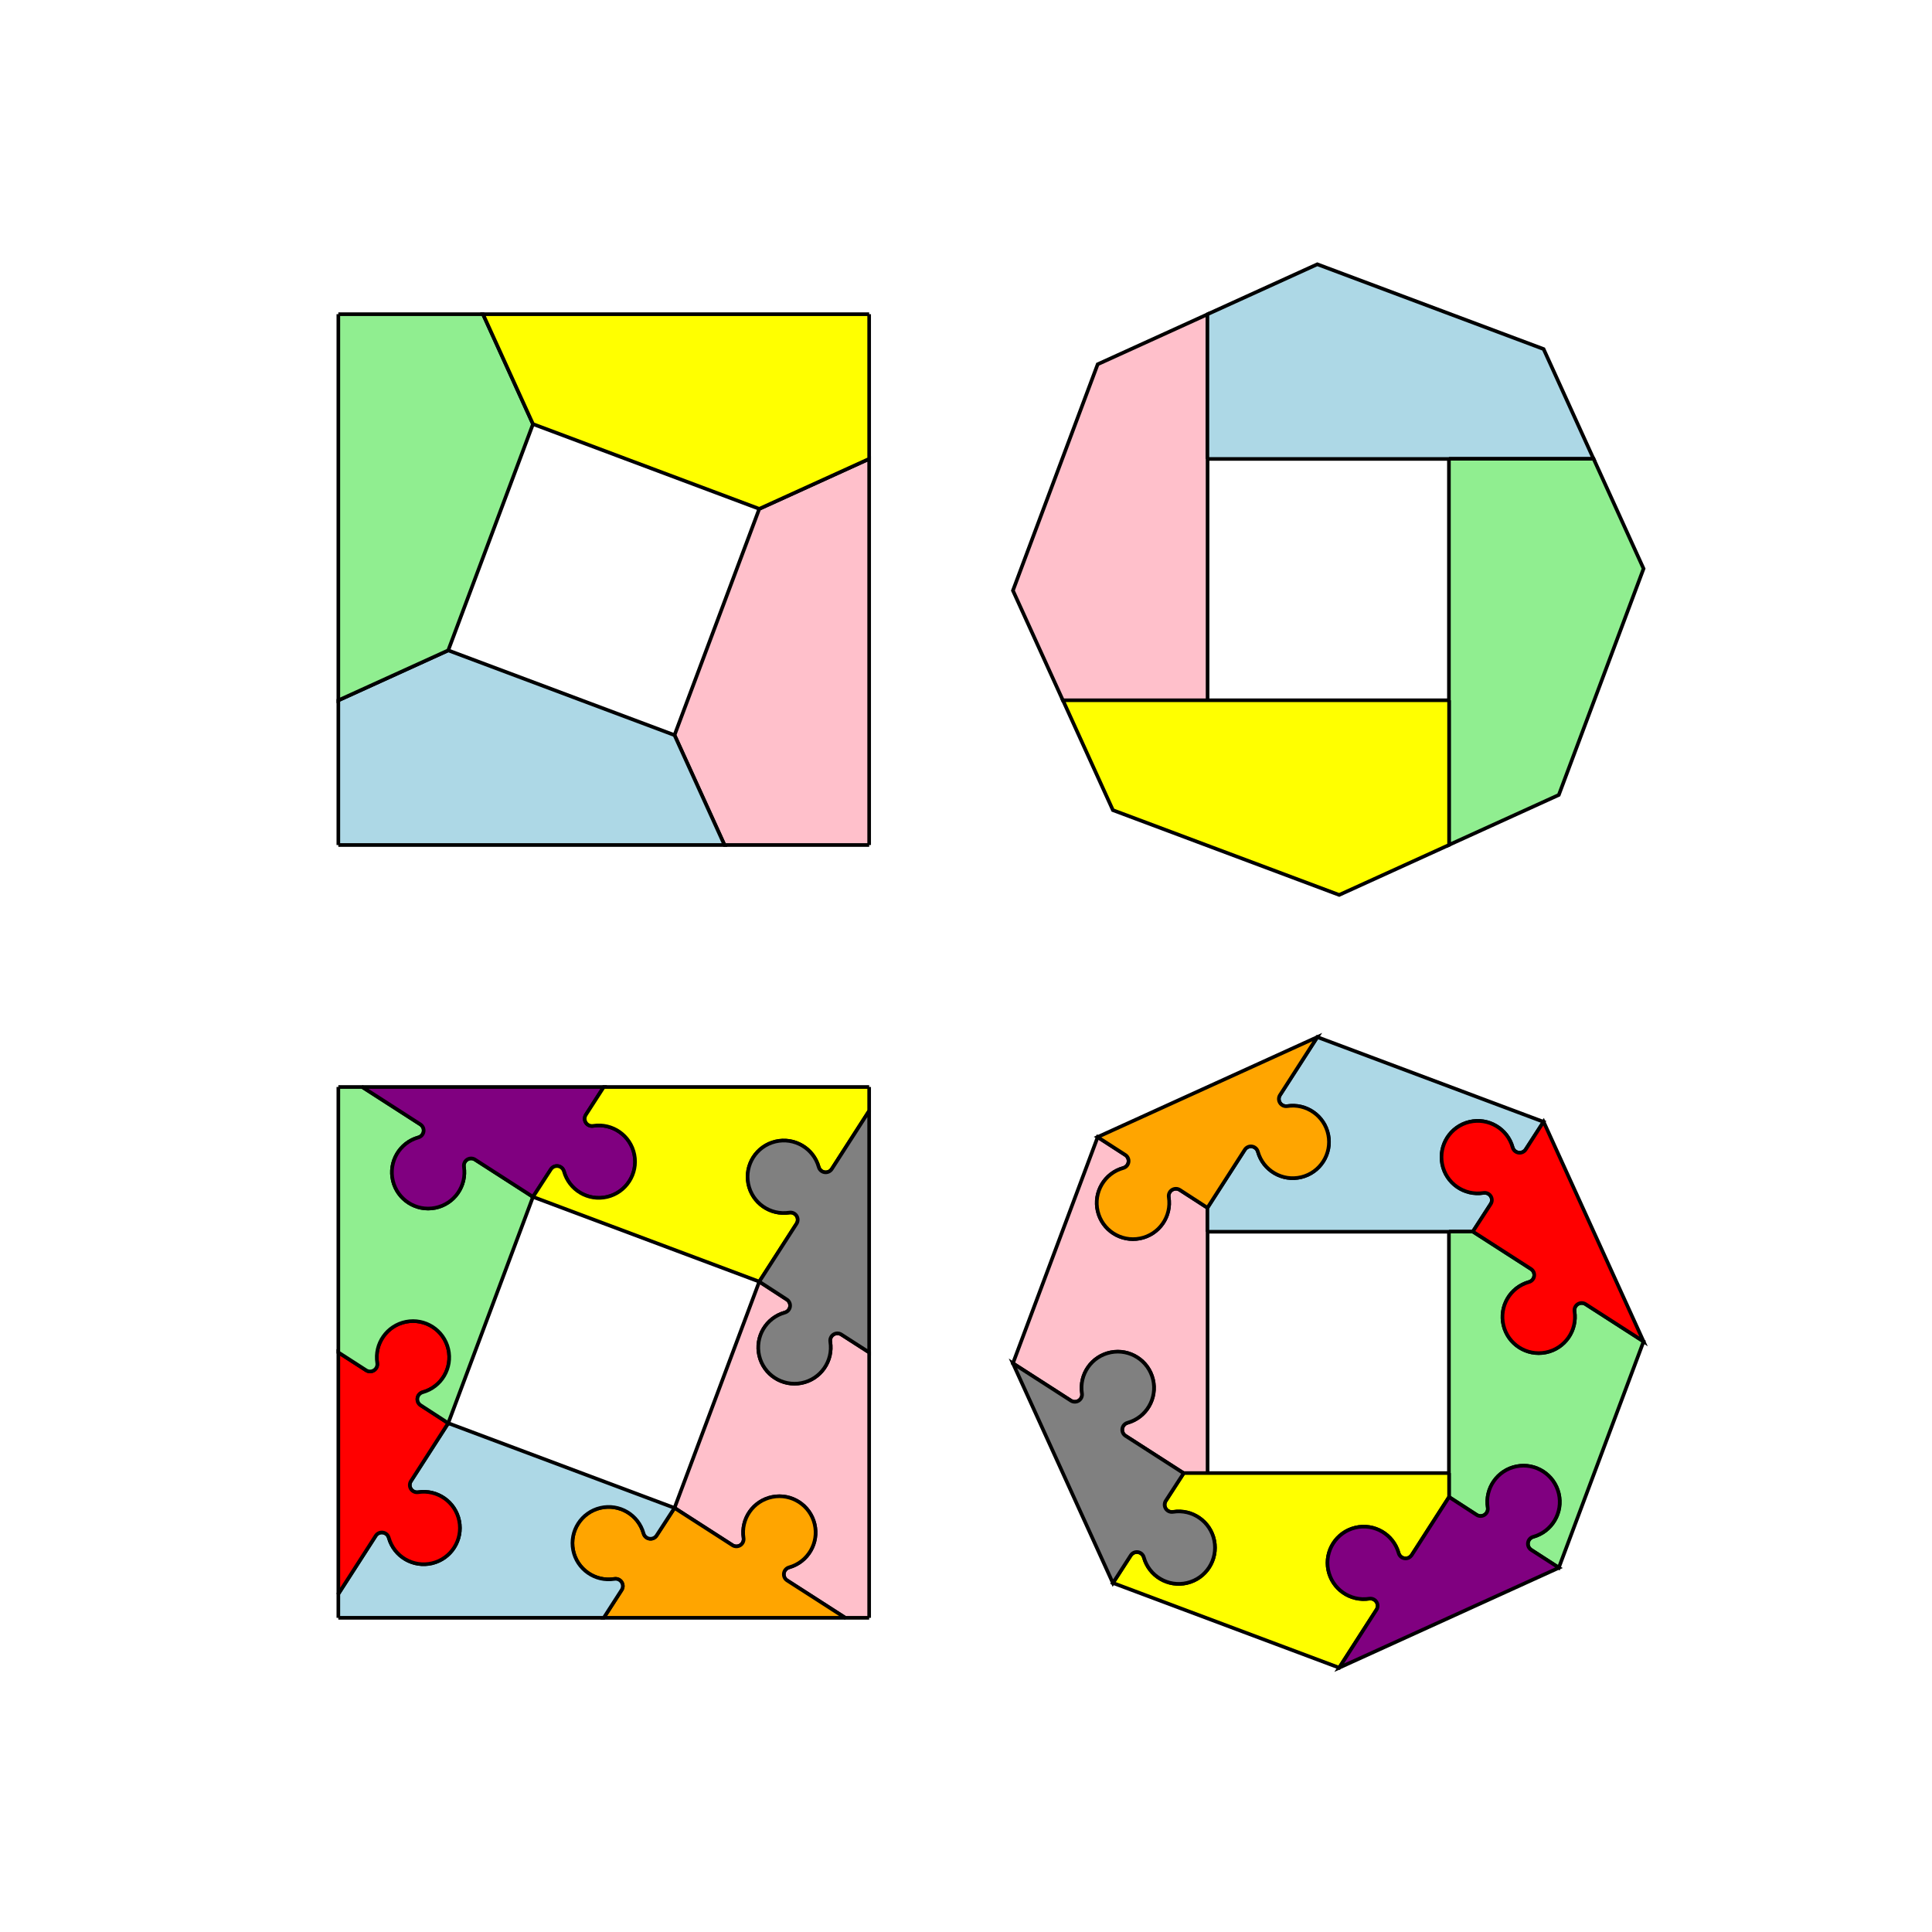
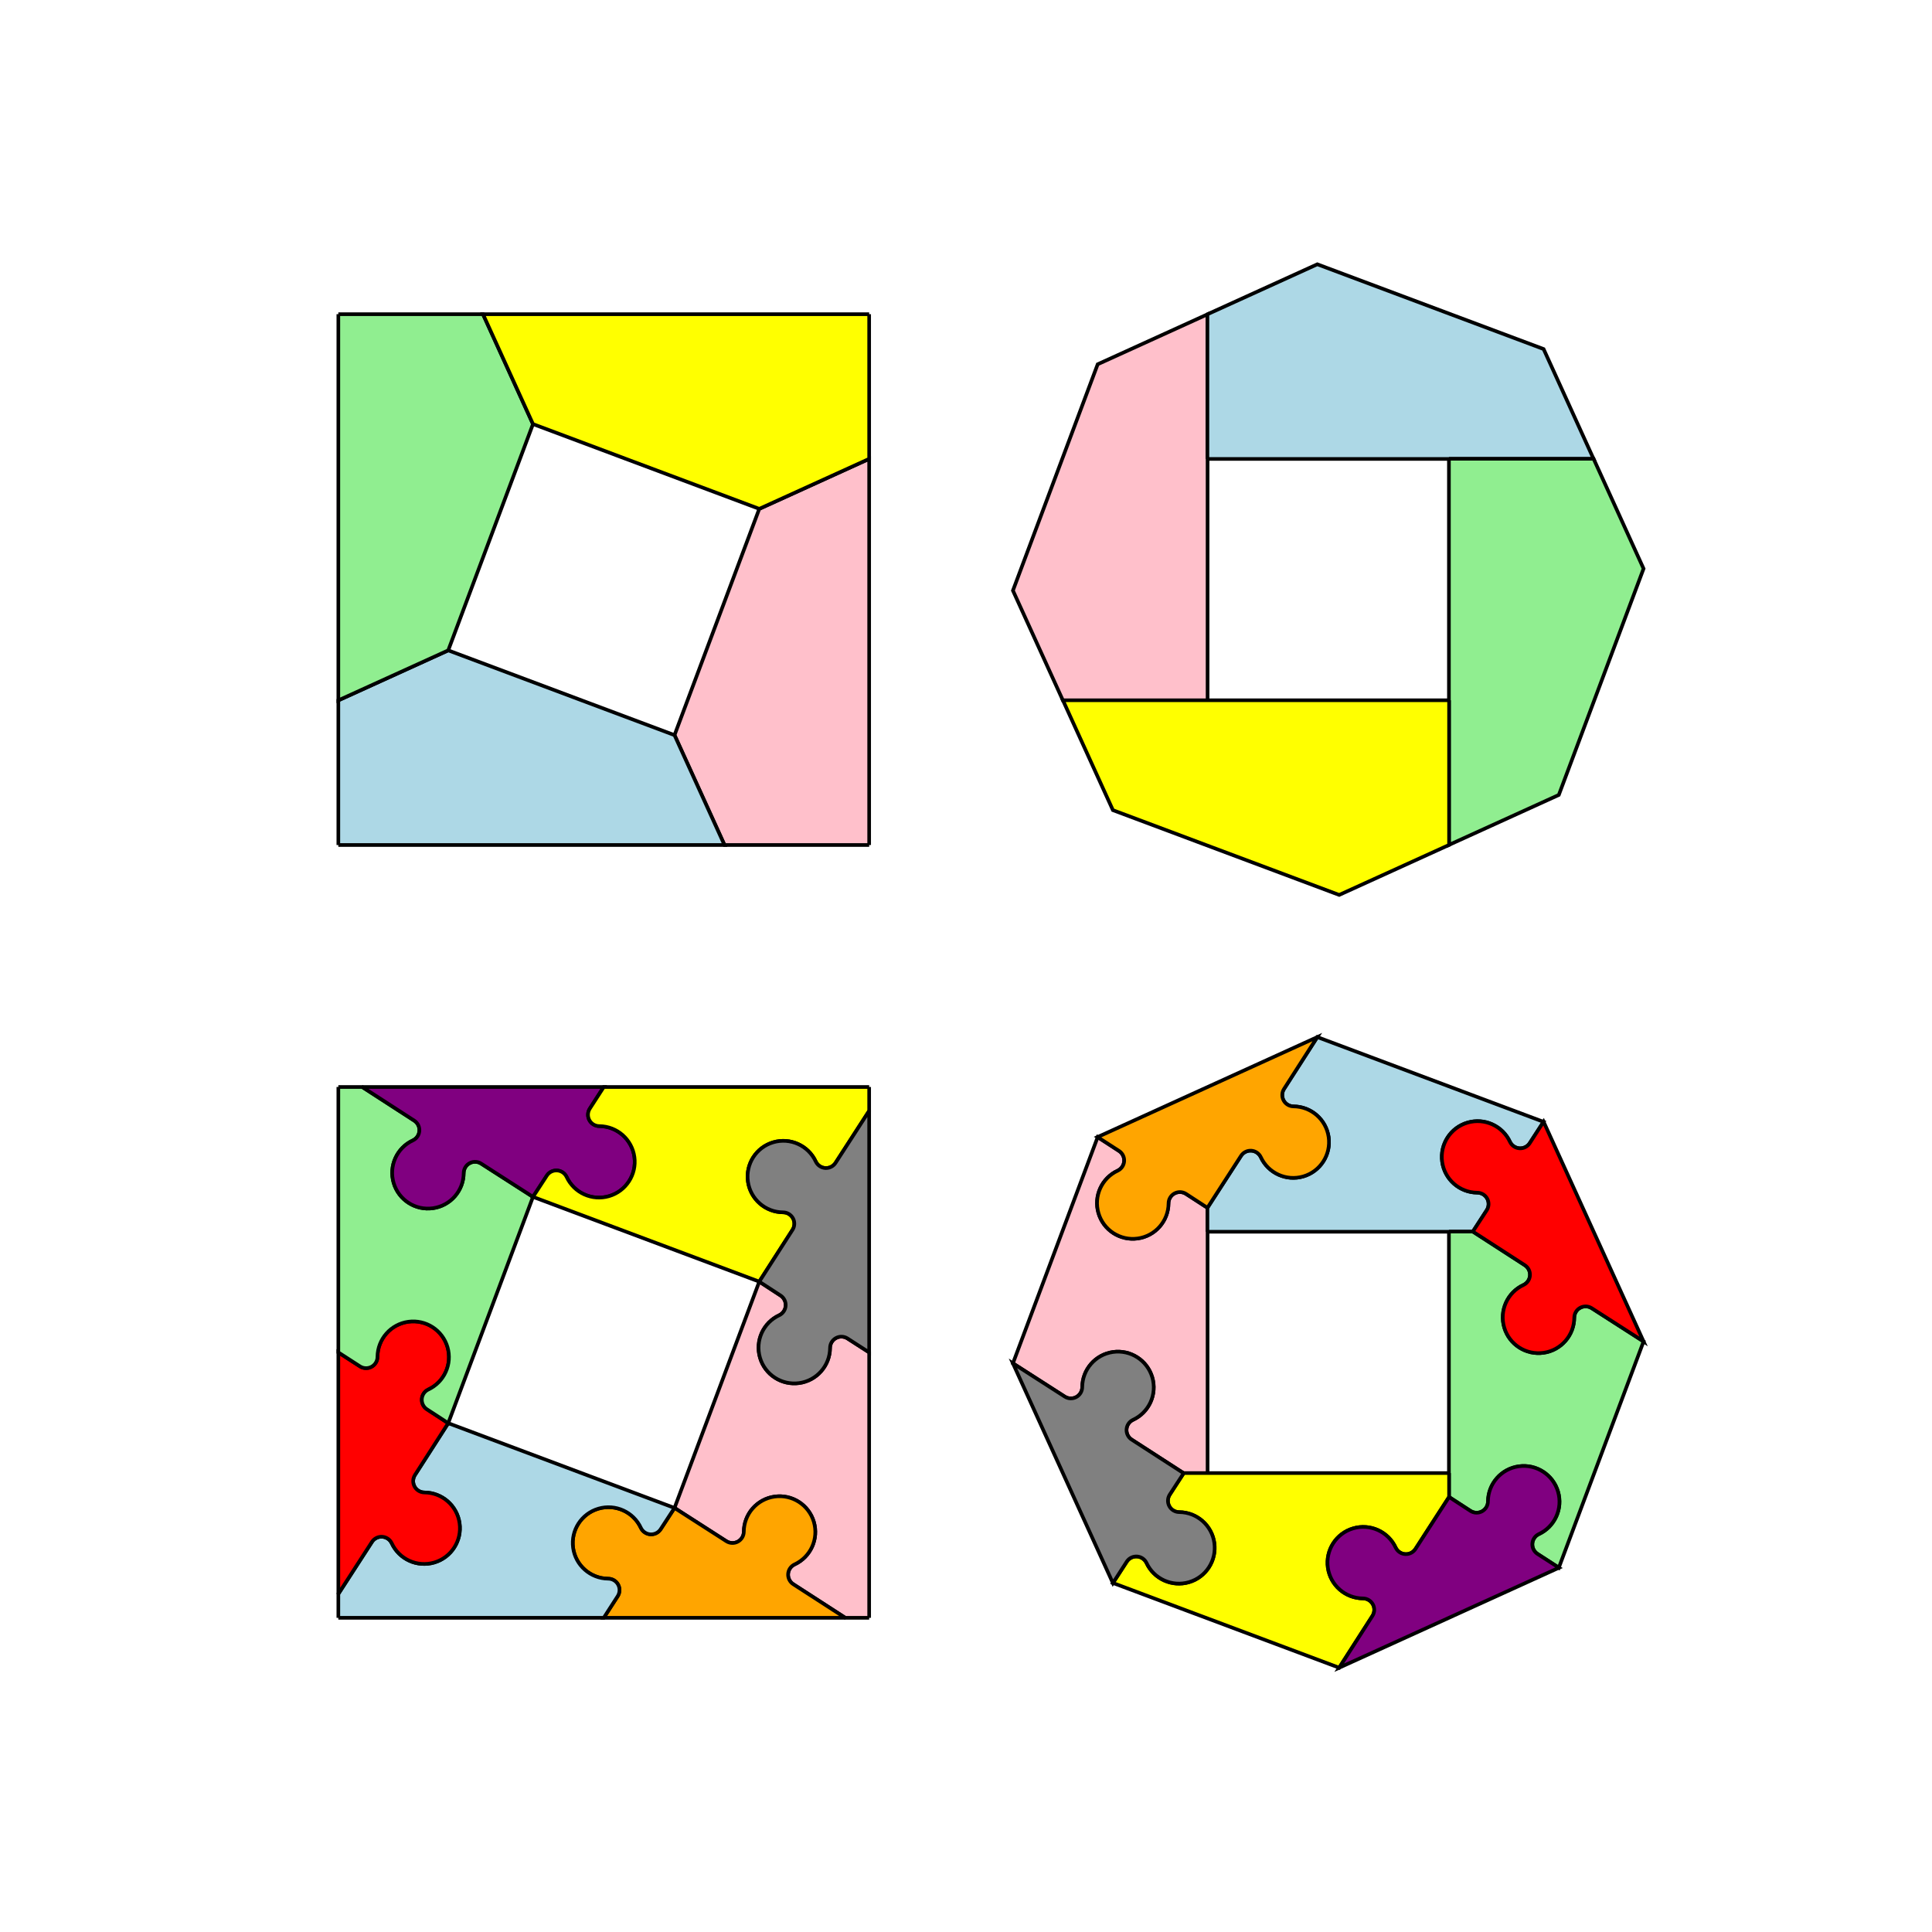
<svg xmlns="http://www.w3.org/2000/svg" version="1.1" width="700" height="700">
  <g transform="translate(350,350) scale(350)">
    <g transform="translate(0,0) scale(0.25)">
      <g transform="translate(0,0)">
        <g transform="translate(-0.0,-1.6)">
          <g transform="rotate(0)">
            <g transform="scale(1,1)">
              <g transform="translate(-1.5,0.0)">
                <g transform="rotate(0)">
                  <g transform="scale(1,1)">
                    <g transform="translate(0,0)">
                      <g transform="rotate(0)">
                        <g transform="scale(1,1)">
                          <g transform="translate(0,0)">
                            <g transform="rotate(0)">
                              <path d="M 1.099 1.099 L 0.5 1.099 L 0.293 0.644 L 0.644 -0.293 L 1.099 -0.5 L 1.099 1.099" fill="pink" stroke="black" stroke-width="0.015" />
                            </g>
                          </g>
                        </g>
                      </g>
                    </g>
                    <g transform="translate(0,0)">
                      <g transform="rotate(90)">
                        <g transform="scale(1,1)">
                          <g transform="translate(0,0)">
                            <g transform="rotate(0)">
                              <path d="M 1.099 1.099 L 0.5 1.099 L 0.293 0.644 L 0.644 -0.293 L 1.099 -0.5 L 1.099 1.099" fill="lightblue" stroke="black" stroke-width="0.015" />
                            </g>
                          </g>
                        </g>
                      </g>
                    </g>
                    <g transform="translate(0,0)">
                      <g transform="rotate(180)">
                        <g transform="scale(1,1)">
                          <g transform="translate(0,0)">
                            <g transform="rotate(0)">
                              <path d="M 1.099 1.099 L 0.5 1.099 L 0.293 0.644 L 0.644 -0.293 L 1.099 -0.5 L 1.099 1.099" fill="lightgreen" stroke="black" stroke-width="0.015" />
                            </g>
                          </g>
                        </g>
                      </g>
                    </g>
                    <g transform="translate(0,0)">
                      <g transform="rotate(270)">
                        <g transform="scale(1,1)">
                          <g transform="translate(0,0)">
                            <g transform="rotate(0)">
                              <path d="M 1.099 1.099 L 0.5 1.099 L 0.293 0.644 L 0.644 -0.293 L 1.099 -0.5 L 1.099 1.099" fill="yellow" stroke="black" stroke-width="0.015" />
                            </g>
                          </g>
                        </g>
                      </g>
                    </g>
                  </g>
                </g>
              </g>
              <g transform="translate(1.5,0.0)">
                <g transform="rotate(0)">
                  <g transform="scale(1,1)">
                    <g transform="translate(-1.598684,-0.5986841)">
                      <g transform="rotate(0)">
                        <g transform="scale(1,1)">
                          <g transform="translate(0,0)">
                            <g transform="rotate(0)">
                              <path d="M 1.099 1.099 L 0.5 1.099 L 0.293 0.644 L 0.644 -0.293 L 1.099 -0.5 L 1.099 1.099" fill="pink" stroke="black" stroke-width="0.015" />
                            </g>
                          </g>
                        </g>
                      </g>
                    </g>
                    <g transform="translate(0.5986841,-1.598684)">
                      <g transform="rotate(90)">
                        <g transform="scale(1,1)">
                          <g transform="translate(0,0)">
                            <g transform="rotate(0)">
                              <path d="M 1.099 1.099 L 0.5 1.099 L 0.293 0.644 L 0.644 -0.293 L 1.099 -0.5 L 1.099 1.099" fill="lightblue" stroke="black" stroke-width="0.015" />
                            </g>
                          </g>
                        </g>
                      </g>
                    </g>
                    <g transform="translate(1.598684,0.5986841)">
                      <g transform="rotate(180)">
                        <g transform="scale(1,1)">
                          <g transform="translate(0,0)">
                            <g transform="rotate(0)">
                              <path d="M 1.099 1.099 L 0.5 1.099 L 0.293 0.644 L 0.644 -0.293 L 1.099 -0.5 L 1.099 1.099" fill="lightgreen" stroke="black" stroke-width="0.015" />
                            </g>
                          </g>
                        </g>
                      </g>
                    </g>
                    <g transform="translate(-0.5986841,1.598684)">
                      <g transform="rotate(270)">
                        <g transform="scale(1,1)">
                          <g transform="translate(0,0)">
                            <g transform="rotate(0)">
                              <path d="M 1.099 1.099 L 0.5 1.099 L 0.293 0.644 L 0.644 -0.293 L 1.099 -0.5 L 1.099 1.099" fill="yellow" stroke="black" stroke-width="0.015" />
                            </g>
                          </g>
                        </g>
                      </g>
                    </g>
                  </g>
                </g>
              </g>
            </g>
          </g>
        </g>
        <g transform="translate(0.0,1.6)">
          <g transform="rotate(0)">
            <g transform="scale(1,1)">
              <g transform="translate(-1.5,0.0)">
                <g transform="rotate(0)">
                  <g transform="scale(1,1)">
                    <g transform="translate(0,0)">
                      <g transform="rotate(0)">
                        <g transform="scale(1,1)">
                          <g transform="translate(0,0)">
                            <g transform="rotate(0)">
-                               <path d="M 1.099 1.099 L 1 1.099 L 0.759 0.944 A 0.03 0.03 0 0 1 0.768 0.89 A 0.15 0.15 0 1 0 0.579 0.769 A 0.03 0.03 0 0 1 0.534 0.799 L 0.293 0.644 L 0.644 -0.293 L 0.758 -0.219 A 0.03 0.03 0 0 1 0.75 -0.165 A 0.15 0.15 0 1 0 0.938 -0.044 A 0.03 0.03 0 0 1 0.984 -0.074 L 1.099 1.6653345369377348e-16 L 1.099 1.099" fill="pink" stroke="black" stroke-width="0.015" />
-                             </g>
-                           </g>
-                           <g transform="translate(0,0)">
-                             <g transform="rotate(0)">
-                               <path d="M 1 1.099 L 0.759 0.944 A 0.03 0.03 0 0 1 0.768 0.89 A 0.15 0.15 0 1 0 0.579 0.769 A 0.03 0.03 0 0 1 0.534 0.799 L 0.293 0.644 L 0.219 0.758 A 0.03 0.03 0 0 1 0.165 0.75 A 0.15 0.15 0 1 0 0.044 0.938 A 0.03 0.03 0 0 1 0.074 0.984 L -1.1102230246251565e-16 1.099 L 1 1.099" fill="orange" stroke="black" stroke-width="0.015" />
-                             </g>
-                           </g>
-                         </g>
-                       </g>
-                     </g>
-                     <g transform="translate(0,0)">
-                       <g transform="rotate(90)">
-                         <g transform="scale(1,1)">
-                           <g transform="translate(0,0)">
-                             <g transform="rotate(0)">
-                               <path d="M 1.099 1.099 L 1 1.099 L 0.759 0.944 A 0.03 0.03 0 0 1 0.768 0.89 A 0.15 0.15 0 1 0 0.579 0.769 A 0.03 0.03 0 0 1 0.534 0.799 L 0.293 0.644 L 0.644 -0.293 L 0.758 -0.219 A 0.03 0.03 0 0 1 0.75 -0.165 A 0.15 0.15 0 1 0 0.938 -0.044 A 0.03 0.03 0 0 1 0.984 -0.074 L 1.099 1.6653345369377348e-16 L 1.099 1.099" fill="lightblue" stroke="black" stroke-width="0.015" />
-                             </g>
-                           </g>
-                           <g transform="translate(0,0)">
-                             <g transform="rotate(0)">
-                               <path d="M 1 1.099 L 0.759 0.944 A 0.03 0.03 0 0 1 0.768 0.89 A 0.15 0.15 0 1 0 0.579 0.769 A 0.03 0.03 0 0 1 0.534 0.799 L 0.293 0.644 L 0.219 0.758 A 0.03 0.03 0 0 1 0.165 0.75 A 0.15 0.15 0 1 0 0.044 0.938 A 0.03 0.03 0 0 1 0.074 0.984 L -1.1102230246251565e-16 1.099 L 1 1.099" fill="red" stroke="black" stroke-width="0.015" />
-                             </g>
-                           </g>
-                         </g>
-                       </g>
-                     </g>
-                     <g transform="translate(0,0)">
-                       <g transform="rotate(180)">
-                         <g transform="scale(1,1)">
-                           <g transform="translate(0,0)">
-                             <g transform="rotate(0)">
-                               <path d="M 1.099 1.099 L 1 1.099 L 0.759 0.944 A 0.03 0.03 0 0 1 0.768 0.89 A 0.15 0.15 0 1 0 0.579 0.769 A 0.03 0.03 0 0 1 0.534 0.799 L 0.293 0.644 L 0.644 -0.293 L 0.758 -0.219 A 0.03 0.03 0 0 1 0.75 -0.165 A 0.15 0.15 0 1 0 0.938 -0.044 A 0.03 0.03 0 0 1 0.984 -0.074 L 1.099 1.6653345369377348e-16 L 1.099 1.099" fill="lightgreen" stroke="black" stroke-width="0.015" />
-                             </g>
-                           </g>
-                           <g transform="translate(0,0)">
-                             <g transform="rotate(0)">
-                               <path d="M 1 1.099 L 0.759 0.944 A 0.03 0.03 0 0 1 0.768 0.89 A 0.15 0.15 0 1 0 0.579 0.769 A 0.03 0.03 0 0 1 0.534 0.799 L 0.293 0.644 L 0.219 0.758 A 0.03 0.03 0 0 1 0.165 0.75 A 0.15 0.15 0 1 0 0.044 0.938 A 0.03 0.03 0 0 1 0.074 0.984 L -1.1102230246251565e-16 1.099 L 1 1.099" fill="purple" stroke="black" stroke-width="0.015" />
-                             </g>
-                           </g>
-                         </g>
-                       </g>
-                     </g>
-                     <g transform="translate(0,0)">
-                       <g transform="rotate(270)">
-                         <g transform="scale(1,1)">
-                           <g transform="translate(0,0)">
-                             <g transform="rotate(0)">
-                               <path d="M 1.099 1.099 L 1 1.099 L 0.759 0.944 A 0.03 0.03 0 0 1 0.768 0.89 A 0.15 0.15 0 1 0 0.579 0.769 A 0.03 0.03 0 0 1 0.534 0.799 L 0.293 0.644 L 0.644 -0.293 L 0.758 -0.219 A 0.03 0.03 0 0 1 0.75 -0.165 A 0.15 0.15 0 1 0 0.938 -0.044 A 0.03 0.03 0 0 1 0.984 -0.074 L 1.099 1.6653345369377348e-16 L 1.099 1.099" fill="yellow" stroke="black" stroke-width="0.015" />
-                             </g>
-                           </g>
-                           <g transform="translate(0,0)">
-                             <g transform="rotate(0)">
-                               <path d="M 1 1.099 L 0.759 0.944 A 0.03 0.03 0 0 1 0.768 0.89 A 0.15 0.15 0 1 0 0.579 0.769 A 0.03 0.03 0 0 1 0.534 0.799 L 0.293 0.644 L 0.219 0.758 A 0.03 0.03 0 0 1 0.165 0.75 A 0.15 0.15 0 1 0 0.044 0.938 A 0.03 0.03 0 0 1 0.074 0.984 L -1.1102230246251565e-16 1.099 L 1 1.099" fill="gray" stroke="black" stroke-width="0.015" />
+                               <path d="M 1.099 1.099 L 1 1.099 L 0.785 0.96 A 0.047 0.047 0 0 1 0.79 0.878 A 0.148 0.148 0 1 0 0.58 0.743 A 0.047 0.047 0 0 1 0.508 0.782 L 0.293 0.644 L 0.644 -0.293 L 0.733 -0.235 A 0.047 0.047 0 0 1 0.727 -0.154 A 0.148 0.148 0 1 0 0.937 -0.018 A 0.047 0.047 0 0 1 1.009 -0.058 L 1.099 1.6653345369377348e-16 L 1.099 1.099" fill="pink" stroke="black" stroke-width="0.015" />
+                             </g>
+                           </g>
+                           <g transform="translate(0,0)">
+                             <g transform="rotate(0)">
+                               <path d="M 1 1.099 L 0.785 0.96 A 0.047 0.047 0 0 1 0.79 0.878 A 0.148 0.148 0 1 0 0.58 0.743 A 0.047 0.047 0 0 1 0.508 0.782 L 0.293 0.644 L 0.235 0.733 A 0.047 0.047 0 0 1 0.154 0.727 A 0.148 0.148 0 1 0 0.018 0.937 A 0.047 0.047 0 0 1 0.058 1.009 L -1.1102230246251565e-16 1.099 L 1 1.099" fill="orange" stroke="black" stroke-width="0.015" />
+                             </g>
+                           </g>
+                         </g>
+                       </g>
+                     </g>
+                     <g transform="translate(0,0)">
+                       <g transform="rotate(90)">
+                         <g transform="scale(1,1)">
+                           <g transform="translate(0,0)">
+                             <g transform="rotate(0)">
+                               <path d="M 1.099 1.099 L 1 1.099 L 0.785 0.96 A 0.047 0.047 0 0 1 0.79 0.878 A 0.148 0.148 0 1 0 0.58 0.743 A 0.047 0.047 0 0 1 0.508 0.782 L 0.293 0.644 L 0.644 -0.293 L 0.733 -0.235 A 0.047 0.047 0 0 1 0.727 -0.154 A 0.148 0.148 0 1 0 0.937 -0.018 A 0.047 0.047 0 0 1 1.009 -0.058 L 1.099 1.6653345369377348e-16 L 1.099 1.099" fill="lightblue" stroke="black" stroke-width="0.015" />
+                             </g>
+                           </g>
+                           <g transform="translate(0,0)">
+                             <g transform="rotate(0)">
+                               <path d="M 1 1.099 L 0.785 0.96 A 0.047 0.047 0 0 1 0.79 0.878 A 0.148 0.148 0 1 0 0.58 0.743 A 0.047 0.047 0 0 1 0.508 0.782 L 0.293 0.644 L 0.235 0.733 A 0.047 0.047 0 0 1 0.154 0.727 A 0.148 0.148 0 1 0 0.018 0.937 A 0.047 0.047 0 0 1 0.058 1.009 L -1.1102230246251565e-16 1.099 L 1 1.099" fill="red" stroke="black" stroke-width="0.015" />
+                             </g>
+                           </g>
+                         </g>
+                       </g>
+                     </g>
+                     <g transform="translate(0,0)">
+                       <g transform="rotate(180)">
+                         <g transform="scale(1,1)">
+                           <g transform="translate(0,0)">
+                             <g transform="rotate(0)">
+                               <path d="M 1.099 1.099 L 1 1.099 L 0.785 0.96 A 0.047 0.047 0 0 1 0.79 0.878 A 0.148 0.148 0 1 0 0.58 0.743 A 0.047 0.047 0 0 1 0.508 0.782 L 0.293 0.644 L 0.644 -0.293 L 0.733 -0.235 A 0.047 0.047 0 0 1 0.727 -0.154 A 0.148 0.148 0 1 0 0.937 -0.018 A 0.047 0.047 0 0 1 1.009 -0.058 L 1.099 1.6653345369377348e-16 L 1.099 1.099" fill="lightgreen" stroke="black" stroke-width="0.015" />
+                             </g>
+                           </g>
+                           <g transform="translate(0,0)">
+                             <g transform="rotate(0)">
+                               <path d="M 1 1.099 L 0.785 0.96 A 0.047 0.047 0 0 1 0.79 0.878 A 0.148 0.148 0 1 0 0.58 0.743 A 0.047 0.047 0 0 1 0.508 0.782 L 0.293 0.644 L 0.235 0.733 A 0.047 0.047 0 0 1 0.154 0.727 A 0.148 0.148 0 1 0 0.018 0.937 A 0.047 0.047 0 0 1 0.058 1.009 L -1.1102230246251565e-16 1.099 L 1 1.099" fill="purple" stroke="black" stroke-width="0.015" />
+                             </g>
+                           </g>
+                         </g>
+                       </g>
+                     </g>
+                     <g transform="translate(0,0)">
+                       <g transform="rotate(270)">
+                         <g transform="scale(1,1)">
+                           <g transform="translate(0,0)">
+                             <g transform="rotate(0)">
+                               <path d="M 1.099 1.099 L 1 1.099 L 0.785 0.96 A 0.047 0.047 0 0 1 0.79 0.878 A 0.148 0.148 0 1 0 0.58 0.743 A 0.047 0.047 0 0 1 0.508 0.782 L 0.293 0.644 L 0.644 -0.293 L 0.733 -0.235 A 0.047 0.047 0 0 1 0.727 -0.154 A 0.148 0.148 0 1 0 0.937 -0.018 A 0.047 0.047 0 0 1 1.009 -0.058 L 1.099 1.6653345369377348e-16 L 1.099 1.099" fill="yellow" stroke="black" stroke-width="0.015" />
+                             </g>
+                           </g>
+                           <g transform="translate(0,0)">
+                             <g transform="rotate(0)">
+                               <path d="M 1 1.099 L 0.785 0.96 A 0.047 0.047 0 0 1 0.79 0.878 A 0.148 0.148 0 1 0 0.58 0.743 A 0.047 0.047 0 0 1 0.508 0.782 L 0.293 0.644 L 0.235 0.733 A 0.047 0.047 0 0 1 0.154 0.727 A 0.148 0.148 0 1 0 0.018 0.937 A 0.047 0.047 0 0 1 0.058 1.009 L -1.1102230246251565e-16 1.099 L 1 1.099" fill="gray" stroke="black" stroke-width="0.015" />
                            </g>
                          </g>
                        </g>
                      </g>
                    </g>
                  </g>
                </g>
              </g>
              <g transform="translate(1.5,0.0)">
                <g transform="rotate(0)">
                  <g transform="scale(1,1)">
                    <g transform="translate(-1.598684,-0.5986841)">
                      <g transform="rotate(0)">
                        <g transform="scale(1,1)">
                          <g transform="translate(0,0)">
                            <g transform="rotate(0)">
-                               <path d="M 1.099 1.099 L 1 1.099 L 0.759 0.944 A 0.03 0.03 0 0 1 0.768 0.89 A 0.15 0.15 0 1 0 0.579 0.769 A 0.03 0.03 0 0 1 0.534 0.799 L 0.293 0.644 L 0.644 -0.293 L 0.758 -0.219 A 0.03 0.03 0 0 1 0.75 -0.165 A 0.15 0.15 0 1 0 0.938 -0.044 A 0.03 0.03 0 0 1 0.984 -0.074 L 1.099 1.6653345369377348e-16 L 1.099 1.099" fill="pink" stroke="black" stroke-width="0.015" />
+                               <path d="M 1.099 1.099 L 1 1.099 L 0.785 0.96 A 0.047 0.047 0 0 1 0.79 0.878 A 0.148 0.148 0 1 0 0.58 0.743 A 0.047 0.047 0 0 1 0.508 0.782 L 0.293 0.644 L 0.644 -0.293 L 0.733 -0.235 A 0.047 0.047 0 0 1 0.727 -0.154 A 0.148 0.148 0 1 0 0.937 -0.018 A 0.047 0.047 0 0 1 1.009 -0.058 L 1.099 1.6653345369377348e-16 L 1.099 1.099" fill="pink" stroke="black" stroke-width="0.015" />
                            </g>
                          </g>
                        </g>
                      </g>
                    </g>
                    <g transform="translate(0.5986841,-1.598684)">
                      <g transform="rotate(90)">
                        <g transform="scale(1,1)">
                          <g transform="translate(0,0)">
                            <g transform="rotate(0)">
-                               <path d="M 1.099 1.099 L 1 1.099 L 0.759 0.944 A 0.03 0.03 0 0 1 0.768 0.89 A 0.15 0.15 0 1 0 0.579 0.769 A 0.03 0.03 0 0 1 0.534 0.799 L 0.293 0.644 L 0.644 -0.293 L 0.758 -0.219 A 0.03 0.03 0 0 1 0.75 -0.165 A 0.15 0.15 0 1 0 0.938 -0.044 A 0.03 0.03 0 0 1 0.984 -0.074 L 1.099 1.6653345369377348e-16 L 1.099 1.099" fill="lightblue" stroke="black" stroke-width="0.015" />
+                               <path d="M 1.099 1.099 L 1 1.099 L 0.785 0.96 A 0.047 0.047 0 0 1 0.79 0.878 A 0.148 0.148 0 1 0 0.58 0.743 A 0.047 0.047 0 0 1 0.508 0.782 L 0.293 0.644 L 0.644 -0.293 L 0.733 -0.235 A 0.047 0.047 0 0 1 0.727 -0.154 A 0.148 0.148 0 1 0 0.937 -0.018 A 0.047 0.047 0 0 1 1.009 -0.058 L 1.099 1.6653345369377348e-16 L 1.099 1.099" fill="lightblue" stroke="black" stroke-width="0.015" />
                            </g>
                          </g>
                        </g>
                      </g>
                    </g>
                    <g transform="translate(1.598684,0.5986841)">
                      <g transform="rotate(180)">
                        <g transform="scale(1,1)">
                          <g transform="translate(0,0)">
                            <g transform="rotate(0)">
-                               <path d="M 1.099 1.099 L 1 1.099 L 0.759 0.944 A 0.03 0.03 0 0 1 0.768 0.89 A 0.15 0.15 0 1 0 0.579 0.769 A 0.03 0.03 0 0 1 0.534 0.799 L 0.293 0.644 L 0.644 -0.293 L 0.758 -0.219 A 0.03 0.03 0 0 1 0.75 -0.165 A 0.15 0.15 0 1 0 0.938 -0.044 A 0.03 0.03 0 0 1 0.984 -0.074 L 1.099 1.6653345369377348e-16 L 1.099 1.099" fill="lightgreen" stroke="black" stroke-width="0.015" />
+                               <path d="M 1.099 1.099 L 1 1.099 L 0.785 0.96 A 0.047 0.047 0 0 1 0.79 0.878 A 0.148 0.148 0 1 0 0.58 0.743 A 0.047 0.047 0 0 1 0.508 0.782 L 0.293 0.644 L 0.644 -0.293 L 0.733 -0.235 A 0.047 0.047 0 0 1 0.727 -0.154 A 0.148 0.148 0 1 0 0.937 -0.018 A 0.047 0.047 0 0 1 1.009 -0.058 L 1.099 1.6653345369377348e-16 L 1.099 1.099" fill="lightgreen" stroke="black" stroke-width="0.015" />
                            </g>
                          </g>
                        </g>
                      </g>
                    </g>
                    <g transform="translate(-0.5986841,1.598684)">
                      <g transform="rotate(270)">
                        <g transform="scale(1,1)">
                          <g transform="translate(0,0)">
                            <g transform="rotate(0)">
-                               <path d="M 1.099 1.099 L 1 1.099 L 0.759 0.944 A 0.03 0.03 0 0 1 0.768 0.89 A 0.15 0.15 0 1 0 0.579 0.769 A 0.03 0.03 0 0 1 0.534 0.799 L 0.293 0.644 L 0.644 -0.293 L 0.758 -0.219 A 0.03 0.03 0 0 1 0.75 -0.165 A 0.15 0.15 0 1 0 0.938 -0.044 A 0.03 0.03 0 0 1 0.984 -0.074 L 1.099 1.6653345369377348e-16 L 1.099 1.099" fill="yellow" stroke="black" stroke-width="0.015" />
+                               <path d="M 1.099 1.099 L 1 1.099 L 0.785 0.96 A 0.047 0.047 0 0 1 0.79 0.878 A 0.148 0.148 0 1 0 0.58 0.743 A 0.047 0.047 0 0 1 0.508 0.782 L 0.293 0.644 L 0.644 -0.293 L 0.733 -0.235 A 0.047 0.047 0 0 1 0.727 -0.154 A 0.148 0.148 0 1 0 0.937 -0.018 A 0.047 0.047 0 0 1 1.009 -0.058 L 1.099 1.6653345369377348e-16 L 1.099 1.099" fill="yellow" stroke="black" stroke-width="0.015" />
                            </g>
                          </g>
                        </g>
                      </g>
                    </g>
                    <g transform="translate(0,0)">
                      <g transform="rotate(90)">
                        <g transform="scale(1,1)">
                          <g transform="translate(-1.598684,-0.5986841)">
                            <g transform="rotate(0)">
                              <g transform="scale(1,1)">
                                <g transform="translate(0,0)">
                                  <g transform="rotate(0)">
-                                     <path d="M 1 1.099 L 0.759 0.944 A 0.03 0.03 0 0 1 0.768 0.89 A 0.15 0.15 0 1 0 0.579 0.769 A 0.03 0.03 0 0 1 0.534 0.799 L 0.293 0.644 L 0.707 1.554 L 0.781 1.439 A 0.03 0.03 0 0 1 0.835 1.447 A 0.15 0.15 0 1 0 0.956 1.259 A 0.03 0.03 0 0 1 0.926 1.213 L 1 1.099" fill="orange" stroke="black" stroke-width="0.015" />
+                                     <path d="M 1 1.099 L 0.785 0.96 A 0.047 0.047 0 0 1 0.79 0.878 A 0.148 0.148 0 1 0 0.58 0.743 A 0.047 0.047 0 0 1 0.508 0.782 L 0.293 0.644 L 0.707 1.554 L 0.765 1.464 A 0.047 0.047 0 0 1 0.846 1.47 A 0.148 0.148 0 1 0 0.982 1.26 A 0.047 0.047 0 0 1 0.942 1.188 L 1 1.099" fill="orange" stroke="black" stroke-width="0.015" />
                                  </g>
                                </g>
                              </g>
                            </g>
                          </g>
                        </g>
                      </g>
                    </g>
                    <g transform="translate(0,0)">
                      <g transform="rotate(180)">
                        <g transform="scale(1,1)">
                          <g transform="translate(-1.598684,-0.5986841)">
                            <g transform="rotate(0)">
                              <g transform="scale(1,1)">
                                <g transform="translate(0,0)">
                                  <g transform="rotate(0)">
-                                     <path d="M 1 1.099 L 0.759 0.944 A 0.03 0.03 0 0 1 0.768 0.89 A 0.15 0.15 0 1 0 0.579 0.769 A 0.03 0.03 0 0 1 0.534 0.799 L 0.293 0.644 L 0.707 1.554 L 0.781 1.439 A 0.03 0.03 0 0 1 0.835 1.447 A 0.15 0.15 0 1 0 0.956 1.259 A 0.03 0.03 0 0 1 0.926 1.213 L 1 1.099" fill="red" stroke="black" stroke-width="0.015" />
+                                     <path d="M 1 1.099 L 0.785 0.96 A 0.047 0.047 0 0 1 0.79 0.878 A 0.148 0.148 0 1 0 0.58 0.743 A 0.047 0.047 0 0 1 0.508 0.782 L 0.293 0.644 L 0.707 1.554 L 0.765 1.464 A 0.047 0.047 0 0 1 0.846 1.47 A 0.148 0.148 0 1 0 0.982 1.26 A 0.047 0.047 0 0 1 0.942 1.188 L 1 1.099" fill="red" stroke="black" stroke-width="0.015" />
                                  </g>
                                </g>
                              </g>
                            </g>
                          </g>
                        </g>
                      </g>
                    </g>
                    <g transform="translate(0,0)">
                      <g transform="rotate(270)">
                        <g transform="scale(1,1)">
                          <g transform="translate(-1.598684,-0.5986841)">
                            <g transform="rotate(0)">
                              <g transform="scale(1,1)">
                                <g transform="translate(0,0)">
                                  <g transform="rotate(0)">
-                                     <path d="M 1 1.099 L 0.759 0.944 A 0.03 0.03 0 0 1 0.768 0.89 A 0.15 0.15 0 1 0 0.579 0.769 A 0.03 0.03 0 0 1 0.534 0.799 L 0.293 0.644 L 0.707 1.554 L 0.781 1.439 A 0.03 0.03 0 0 1 0.835 1.447 A 0.15 0.15 0 1 0 0.956 1.259 A 0.03 0.03 0 0 1 0.926 1.213 L 1 1.099" fill="purple" stroke="black" stroke-width="0.015" />
+                                     <path d="M 1 1.099 L 0.785 0.96 A 0.047 0.047 0 0 1 0.79 0.878 A 0.148 0.148 0 1 0 0.58 0.743 A 0.047 0.047 0 0 1 0.508 0.782 L 0.293 0.644 L 0.707 1.554 L 0.765 1.464 A 0.047 0.047 0 0 1 0.846 1.47 A 0.148 0.148 0 1 0 0.982 1.26 A 0.047 0.047 0 0 1 0.942 1.188 L 1 1.099" fill="purple" stroke="black" stroke-width="0.015" />
                                  </g>
                                </g>
                              </g>
                            </g>
                          </g>
                        </g>
                      </g>
                    </g>
                    <g transform="translate(0,0)">
                      <g transform="rotate(360)">
                        <g transform="scale(1,1)">
                          <g transform="translate(-1.598684,-0.5986841)">
                            <g transform="rotate(0)">
                              <g transform="scale(1,1)">
                                <g transform="translate(0,0)">
                                  <g transform="rotate(0)">
-                                     <path d="M 1 1.099 L 0.759 0.944 A 0.03 0.03 0 0 1 0.768 0.89 A 0.15 0.15 0 1 0 0.579 0.769 A 0.03 0.03 0 0 1 0.534 0.799 L 0.293 0.644 L 0.707 1.554 L 0.781 1.439 A 0.03 0.03 0 0 1 0.835 1.447 A 0.15 0.15 0 1 0 0.956 1.259 A 0.03 0.03 0 0 1 0.926 1.213 L 1 1.099" fill="gray" stroke="black" stroke-width="0.015" />
+                                     <path d="M 1 1.099 L 0.785 0.96 A 0.047 0.047 0 0 1 0.79 0.878 A 0.148 0.148 0 1 0 0.58 0.743 A 0.047 0.047 0 0 1 0.508 0.782 L 0.293 0.644 L 0.707 1.554 L 0.765 1.464 A 0.047 0.047 0 0 1 0.846 1.47 A 0.148 0.148 0 1 0 0.982 1.26 A 0.047 0.047 0 0 1 0.942 1.188 L 1 1.099" fill="gray" stroke="black" stroke-width="0.015" />
                                  </g>
                                </g>
                              </g>
                            </g>
                          </g>
                        </g>
                      </g>
                    </g>
                  </g>
                </g>
              </g>
            </g>
          </g>
        </g>
        <g transform="translate(-0.0,-1.6)">
          <g transform="rotate(0)">
            <g transform="scale(1,1)">
              <g transform="translate(-1.5,0.0)">
                <g transform="rotate(0)">
                  <g transform="scale(1,1)">
                    <g transform="translate(0,0)">
                      <g transform="rotate(0)">
                        <g transform="scale(1,1)">
</g>
                      </g>
                    </g>
                    <g transform="translate(0,0)">
                      <g transform="rotate(90)">
                        <g transform="scale(1,1)">
</g>
                      </g>
                    </g>
                    <g transform="translate(0,0)">
                      <g transform="rotate(180)">
                        <g transform="scale(1,1)">
</g>
                      </g>
                    </g>
                    <g transform="translate(0,0)">
                      <g transform="rotate(270)">
                        <g transform="scale(1,1)">
</g>
                      </g>
                    </g>
                  </g>
                </g>
              </g>
              <g transform="translate(1.5,0.0)">
                <g transform="rotate(0)">
                  <g transform="scale(1,1)">
                    <g transform="translate(-1.598684,-0.5986841)">
                      <g transform="rotate(0)">
                        <g transform="scale(1,1)">
</g>
                      </g>
                    </g>
                    <g transform="translate(0.5986841,-1.598684)">
                      <g transform="rotate(90)">
                        <g transform="scale(1,1)">
</g>
                      </g>
                    </g>
                    <g transform="translate(1.598684,0.5986841)">
                      <g transform="rotate(180)">
                        <g transform="scale(1,1)">
</g>
                      </g>
                    </g>
                    <g transform="translate(-0.5986841,1.598684)">
                      <g transform="rotate(270)">
                        <g transform="scale(1,1)">
</g>
                      </g>
                    </g>
                  </g>
                </g>
              </g>
            </g>
          </g>
        </g>
        <g transform="translate(0.0,1.6)">
          <g transform="rotate(0)">
            <g transform="scale(1,1)">
              <g transform="translate(-1.5,0.0)">
                <g transform="rotate(0)">
                  <g transform="scale(1,1)">
                    <g transform="translate(0,0)">
                      <g transform="rotate(0)">
                        <g transform="scale(1,1)">
</g>
                      </g>
                    </g>
                    <g transform="translate(0,0)">
                      <g transform="rotate(90)">
                        <g transform="scale(1,1)">
</g>
                      </g>
                    </g>
                    <g transform="translate(0,0)">
                      <g transform="rotate(180)">
                        <g transform="scale(1,1)">
</g>
                      </g>
                    </g>
                    <g transform="translate(0,0)">
                      <g transform="rotate(270)">
                        <g transform="scale(1,1)">
</g>
                      </g>
                    </g>
                  </g>
                </g>
              </g>
              <g transform="translate(1.5,0.0)">
                <g transform="rotate(0)">
                  <g transform="scale(1,1)">
                    <g transform="translate(-1.598684,-0.5986841)">
                      <g transform="rotate(0)">
                        <g transform="scale(1,1)">
</g>
                      </g>
                    </g>
                    <g transform="translate(0.5986841,-1.598684)">
                      <g transform="rotate(90)">
                        <g transform="scale(1,1)">
</g>
                      </g>
                    </g>
                    <g transform="translate(1.598684,0.5986841)">
                      <g transform="rotate(180)">
                        <g transform="scale(1,1)">
</g>
                      </g>
                    </g>
                    <g transform="translate(-0.5986841,1.598684)">
                      <g transform="rotate(270)">
                        <g transform="scale(1,1)">
</g>
                      </g>
                    </g>
                    <g transform="translate(0,0)">
                      <g transform="rotate(90)">
                        <g transform="scale(1,1)">
                          <g transform="translate(-1.598684,-0.5986841)">
                            <g transform="rotate(0)">
                              <g transform="scale(1,1)">
</g>
                            </g>
                          </g>
                        </g>
                      </g>
                    </g>
                    <g transform="translate(0,0)">
                      <g transform="rotate(180)">
                        <g transform="scale(1,1)">
                          <g transform="translate(-1.598684,-0.5986841)">
                            <g transform="rotate(0)">
                              <g transform="scale(1,1)">
</g>
                            </g>
                          </g>
                        </g>
                      </g>
                    </g>
                    <g transform="translate(0,0)">
                      <g transform="rotate(270)">
                        <g transform="scale(1,1)">
                          <g transform="translate(-1.598684,-0.5986841)">
                            <g transform="rotate(0)">
                              <g transform="scale(1,1)">
</g>
                            </g>
                          </g>
                        </g>
                      </g>
                    </g>
                    <g transform="translate(0,0)">
                      <g transform="rotate(360)">
                        <g transform="scale(1,1)">
                          <g transform="translate(-1.598684,-0.5986841)">
                            <g transform="rotate(0)">
                              <g transform="scale(1,1)">
</g>
                            </g>
                          </g>
                        </g>
                      </g>
                    </g>
                  </g>
                </g>
              </g>
            </g>
          </g>
        </g>
      </g>
    </g>
  </g>
</svg>
